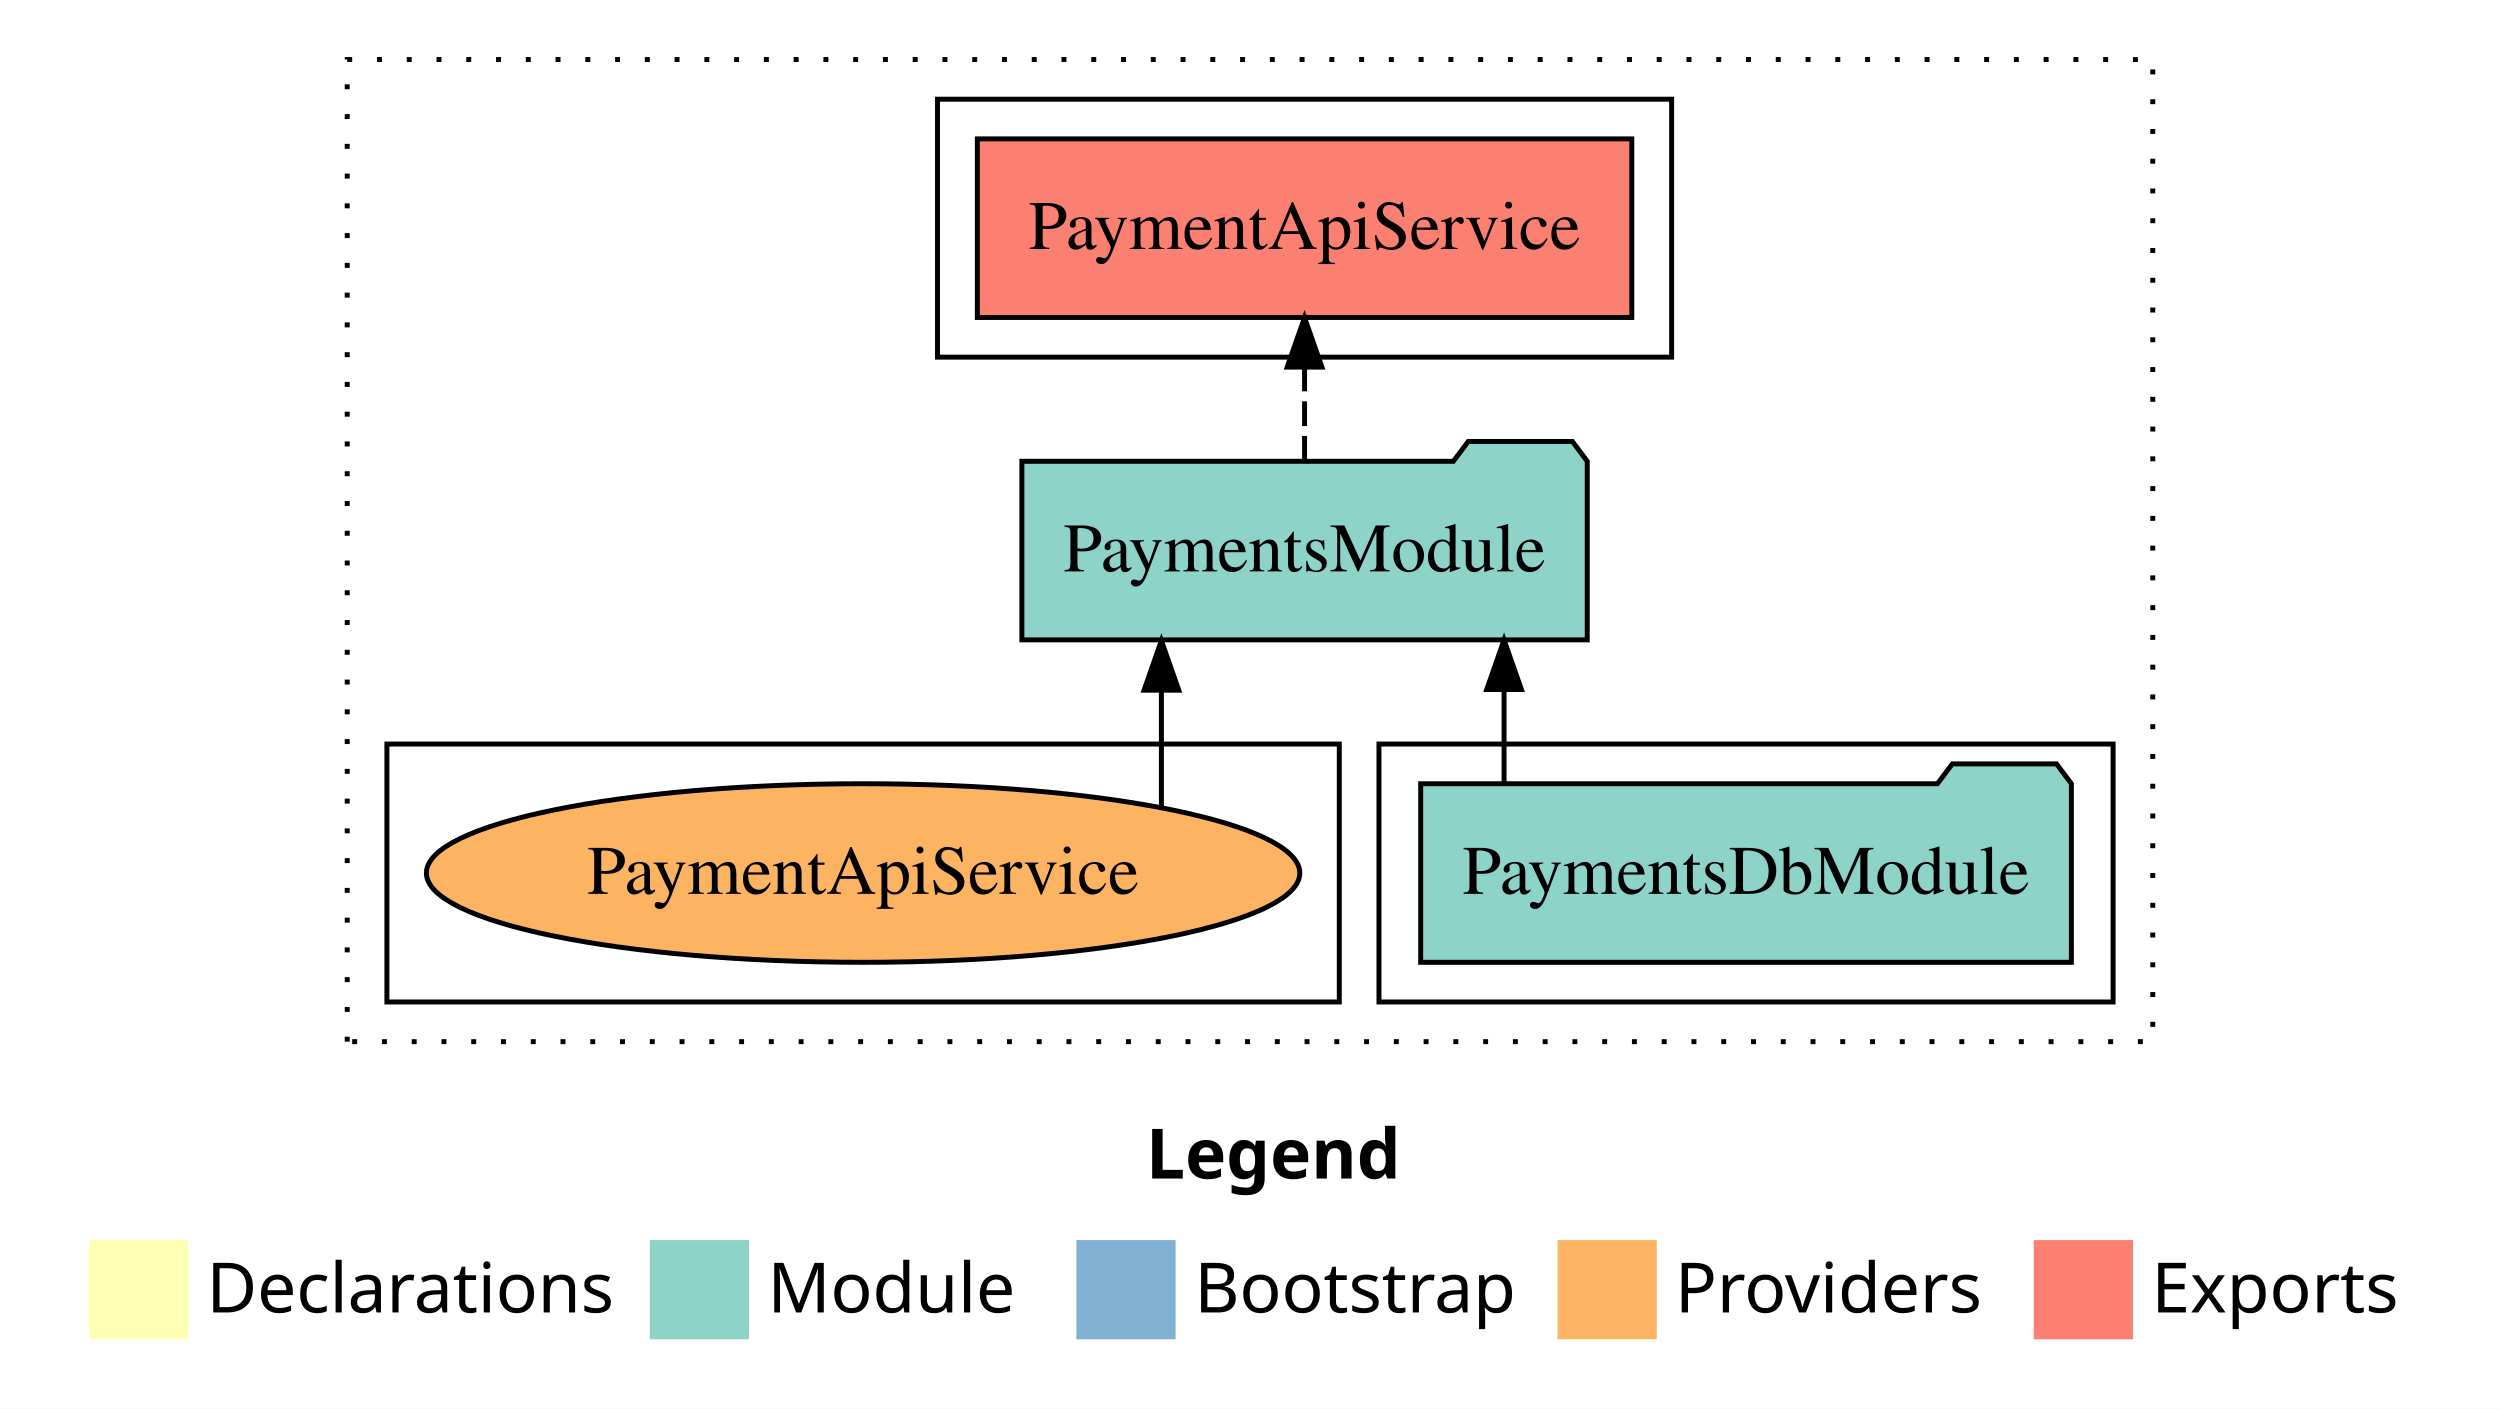
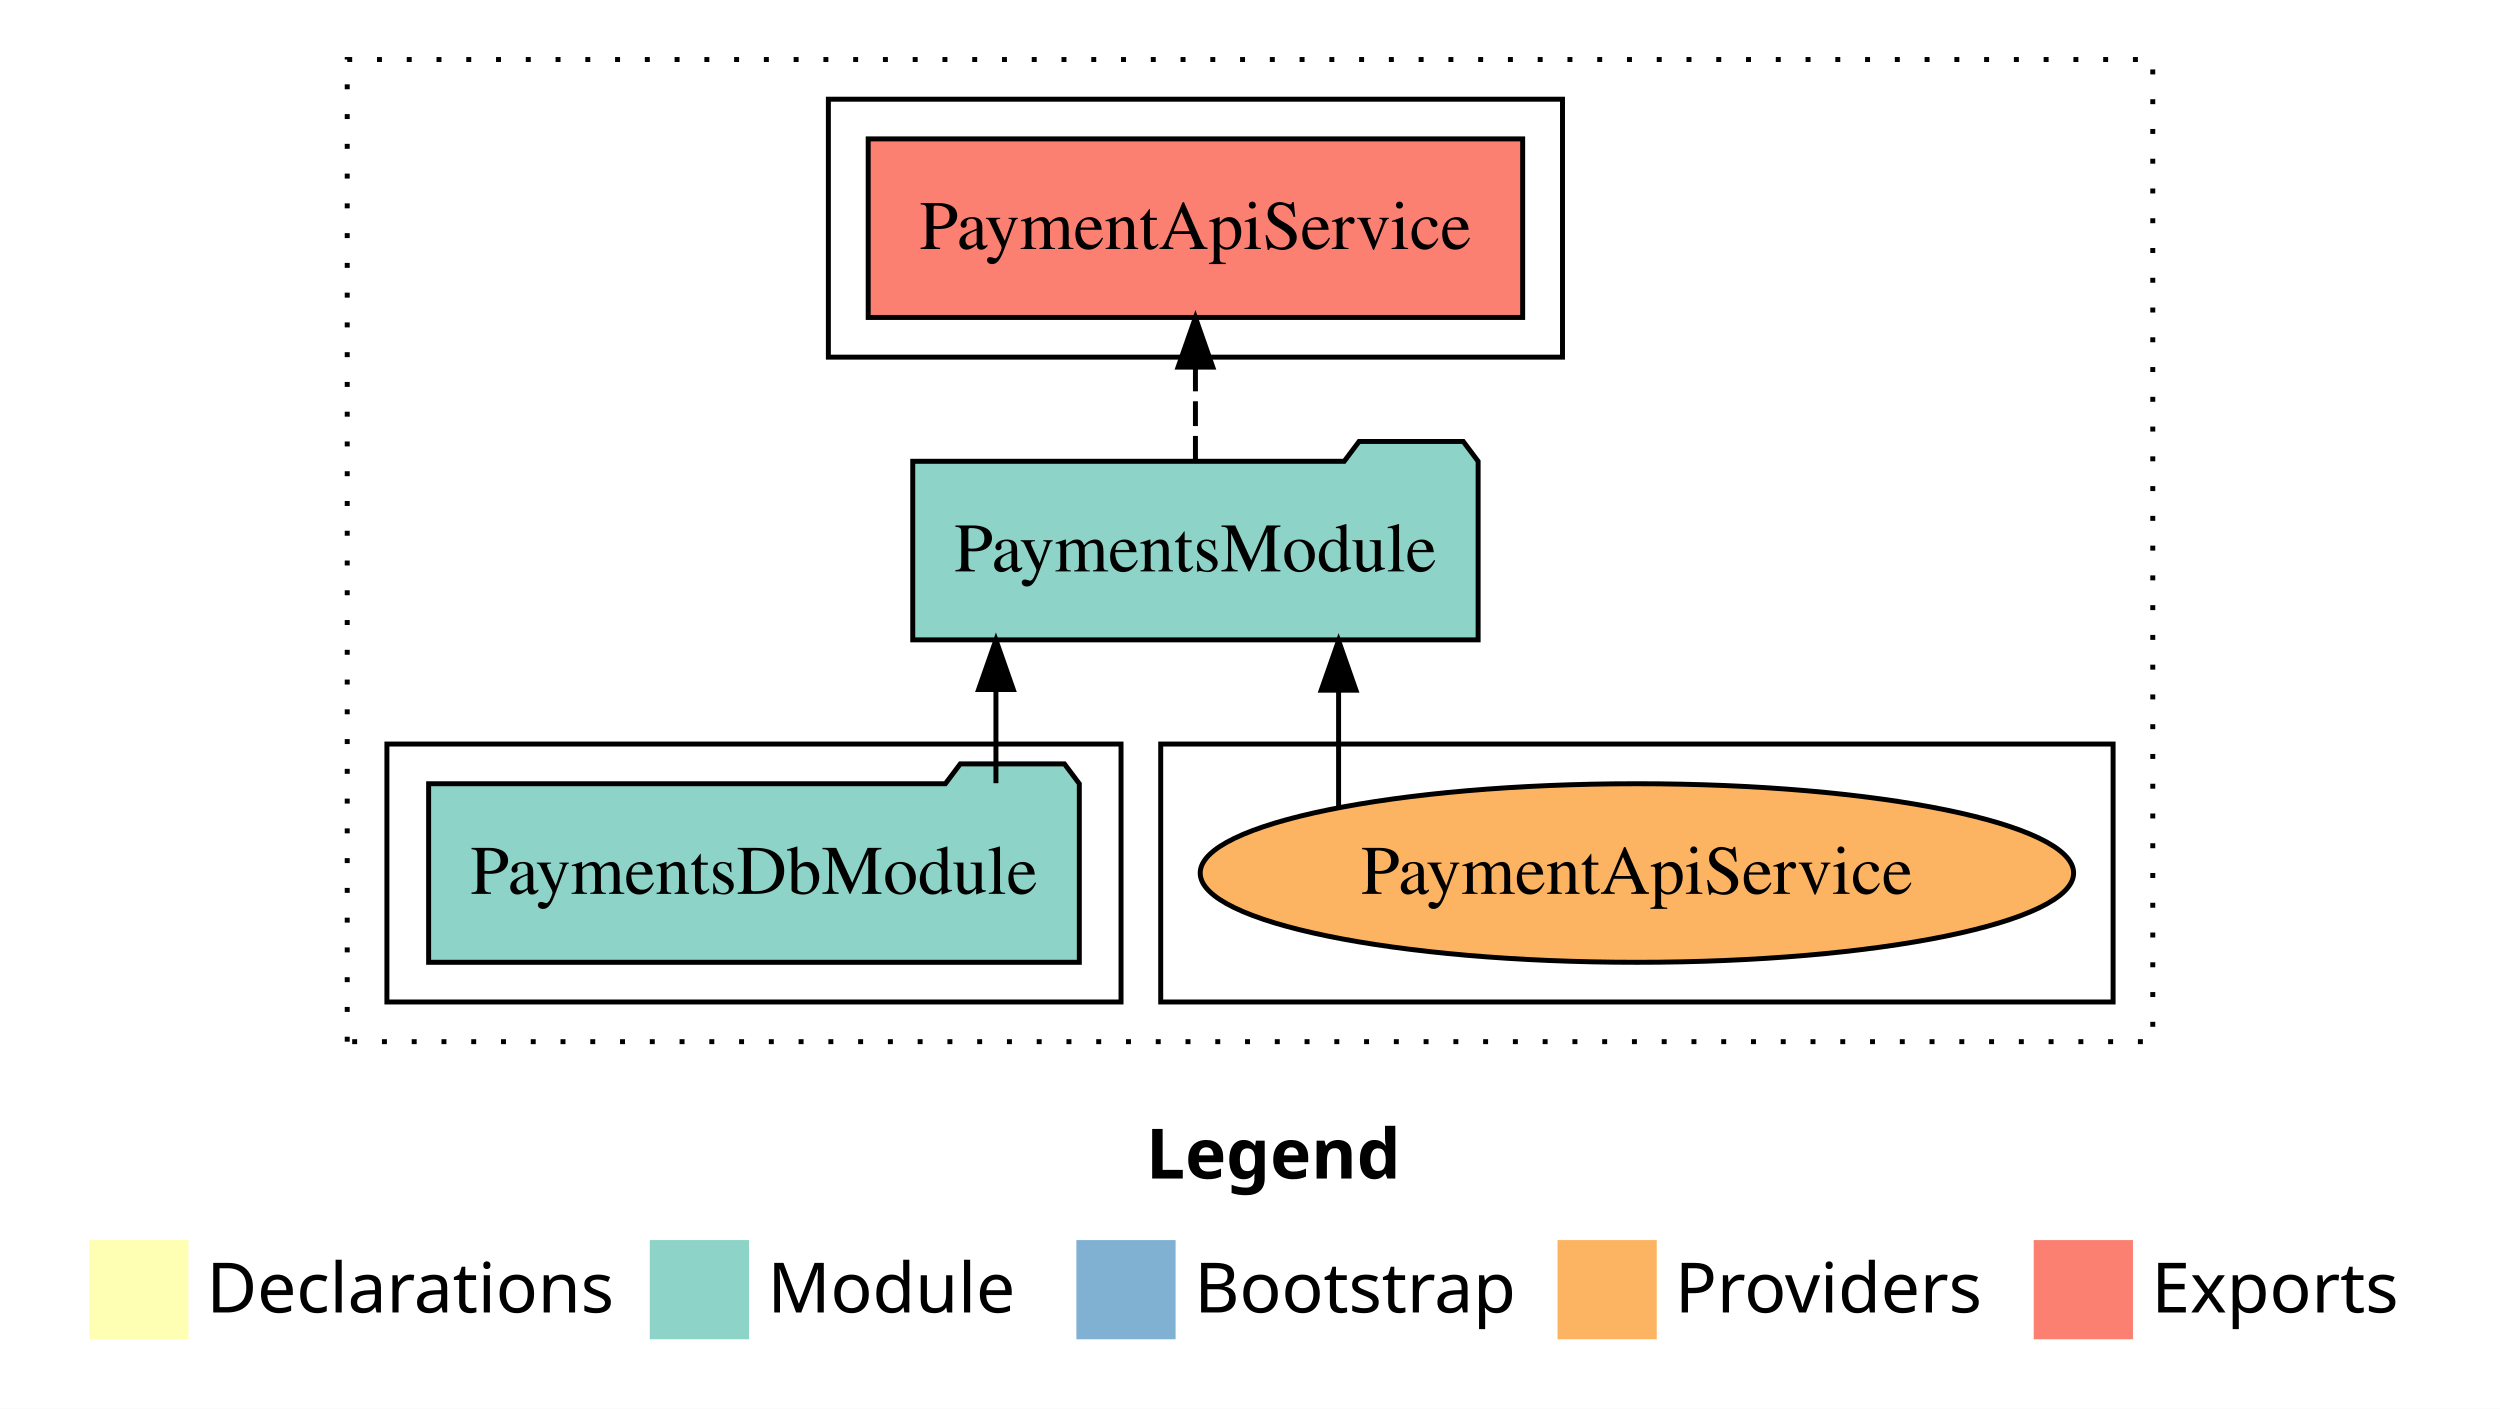
<svg xmlns="http://www.w3.org/2000/svg" width="504pt" height="284pt" viewBox="0.00 0.00 504.00 284.00">
  <g id="graph0" class="graph" transform="scale(1 1) rotate(0) translate(4 280)">
    <polygon fill="white" stroke="transparent" points="-4,4 -4,-280 500,-280 500,4 -4,4" />
    <text text-anchor="start" x="227.01" y="-42.4" font-family="Times-12" font-weight="bold" font-size="14.00">Legend</text>
    <polygon fill="#ffffb3" stroke="transparent" points="14,-10 14,-30 34,-30 34,-10 14,-10" />
    <text text-anchor="start" x="37.63" y="-15.4" font-family="Times-12" font-size="14.00">  Declarations</text>
    <polygon fill="#8dd3c7" stroke="transparent" points="127,-10 127,-30 147,-30 147,-10 127,-10" />
    <text text-anchor="start" x="150.73" y="-15.4" font-family="Times-12" font-size="14.00">  Module</text>
    <polygon fill="#80b1d3" stroke="transparent" points="213,-10 213,-30 233,-30 233,-10 213,-10" />
    <text text-anchor="start" x="236.78" y="-15.4" font-family="Times-12" font-size="14.00">  Bootstrap</text>
    <polygon fill="#fdb462" stroke="transparent" points="310,-10 310,-30 330,-30 330,-10 310,-10" />
    <text text-anchor="start" x="333.67" y="-15.4" font-family="Times-12" font-size="14.00">  Providers</text>
    <polygon fill="#fb8072" stroke="transparent" points="406,-10 406,-30 426,-30 426,-10 406,-10" />
    <text text-anchor="start" x="429.73" y="-15.4" font-family="Times-12" font-size="14.00">  Exports</text>
    <g id="clust1" class="cluster">
      <polygon fill="none" stroke="black" stroke-dasharray="1,5" points="66,-70 66,-268 430,-268 430,-70 66,-70" />
    </g>
+     <g id="clust6" class="cluster">
+       <polygon fill="none" stroke="black" points="230,-78 230,-130 422,-130 422,-78 230,-78" />
+     </g>
    <g id="clust3" class="cluster">
-       <polygon fill="none" stroke="black" points="274,-78 274,-130 422,-130 422,-78 274,-78" />
-     </g>
-     <g id="clust6" class="cluster">
-       <polygon fill="none" stroke="black" points="74,-78 74,-130 266,-130 266,-78 74,-78" />
+       <polygon fill="none" stroke="black" points="74,-78 74,-130 222,-130 222,-78 74,-78" />
    </g>
    <g id="clust4" class="cluster">
-       <polygon fill="none" stroke="black" points="185,-208 185,-260 333,-260 333,-208 185,-208" />
+       <polygon fill="none" stroke="black" points="163,-208 163,-260 311,-260 311,-208 163,-208" />
    </g>
    <g id="node1" class="node">
-       <polygon fill="#8dd3c7" stroke="black" points="413.59,-122 410.59,-126 389.59,-126 386.59,-122 282.41,-122 282.41,-86 413.59,-86 413.59,-122" />
-       <text text-anchor="middle" x="348" y="-99.8" font-family="Times,serif" font-size="14.00">PaymentsDbModule</text>
+       <polygon fill="#8dd3c7" stroke="black" points="213.59,-122 210.59,-126 189.59,-126 186.59,-122 82.41,-122 82.41,-86 213.59,-86 213.59,-122" />
+       <text text-anchor="middle" x="148" y="-99.8" font-family="Times,serif" font-size="14.00">PaymentsDbModule</text>
    </g>
    <g id="node2" class="node">
-       <polygon fill="#8dd3c7" stroke="black" points="315.99,-187 312.99,-191 291.99,-191 288.99,-187 202.01,-187 202.01,-151 315.99,-151 315.99,-187" />
-       <text text-anchor="middle" x="259" y="-164.8" font-family="Times,serif" font-size="14.00">PaymentsModule</text>
+       <polygon fill="#8dd3c7" stroke="black" points="293.99,-187 290.99,-191 269.99,-191 266.99,-187 180.01,-187 180.01,-151 293.99,-151 293.99,-187" />
+       <text text-anchor="middle" x="237" y="-164.8" font-family="Times,serif" font-size="14.00">PaymentsModule</text>
    </g>
    <g id="edge1" class="edge">
-       <path fill="none" stroke="black" d="M299.22,-122.11C299.22,-122.11 299.22,-140.99 299.22,-140.99" />
-       <polygon fill="black" stroke="black" points="295.72,-140.99 299.22,-150.99 302.72,-140.99 295.72,-140.99" />
+       <path fill="none" stroke="black" d="M196.78,-122.11C196.78,-122.11 196.78,-140.99 196.78,-140.99" />
+       <polygon fill="black" stroke="black" points="193.28,-140.99 196.78,-150.99 200.28,-140.99 193.28,-140.99" />
    </g>
    <g id="node3" class="node">
-       <polygon fill="#fb8072" stroke="black" points="324.97,-252 193.03,-252 193.03,-216 324.97,-216 324.97,-252" />
-       <text text-anchor="middle" x="259" y="-229.8" font-family="Times,serif" font-size="14.00">PaymentApiService </text>
+       <polygon fill="#fb8072" stroke="black" points="302.97,-252 171.03,-252 171.03,-216 302.97,-216 302.97,-252" />
+       <text text-anchor="middle" x="237" y="-229.8" font-family="Times,serif" font-size="14.00">PaymentApiService </text>
    </g>
    <g id="edge2" class="edge">
-       <path fill="none" stroke="black" stroke-dasharray="5,2" d="M259,-187.11C259,-187.11 259,-205.99 259,-205.99" />
-       <polygon fill="black" stroke="black" points="255.5,-205.99 259,-215.99 262.5,-205.99 255.5,-205.99" />
+       <path fill="none" stroke="black" stroke-dasharray="5,2" d="M237,-187.11C237,-187.11 237,-205.99 237,-205.99" />
+       <polygon fill="black" stroke="black" points="233.5,-205.99 237,-215.99 240.5,-205.99 233.5,-205.99" />
    </g>
    <g id="node4" class="node">
-       <ellipse fill="#fdb462" stroke="black" cx="170" cy="-104" rx="88.04" ry="18" />
-       <text text-anchor="middle" x="170" y="-99.8" font-family="Times,serif" font-size="14.00">PaymentApiService</text>
+       <ellipse fill="#fdb462" stroke="black" cx="326" cy="-104" rx="88.04" ry="18" />
+       <text text-anchor="middle" x="326" y="-99.8" font-family="Times,serif" font-size="14.00">PaymentApiService</text>
    </g>
    <g id="edge3" class="edge">
-       <path fill="none" stroke="black" d="M230.14,-117.47C230.14,-117.47 230.14,-140.86 230.14,-140.86" />
-       <polygon fill="black" stroke="black" points="226.64,-140.86 230.14,-150.86 233.64,-140.86 226.64,-140.86" />
+       <path fill="none" stroke="black" d="M265.86,-117.47C265.86,-117.47 265.86,-140.86 265.86,-140.86" />
+       <polygon fill="black" stroke="black" points="262.36,-140.86 265.86,-150.86 269.36,-140.86 262.36,-140.86" />
    </g>
  </g>
</svg>
